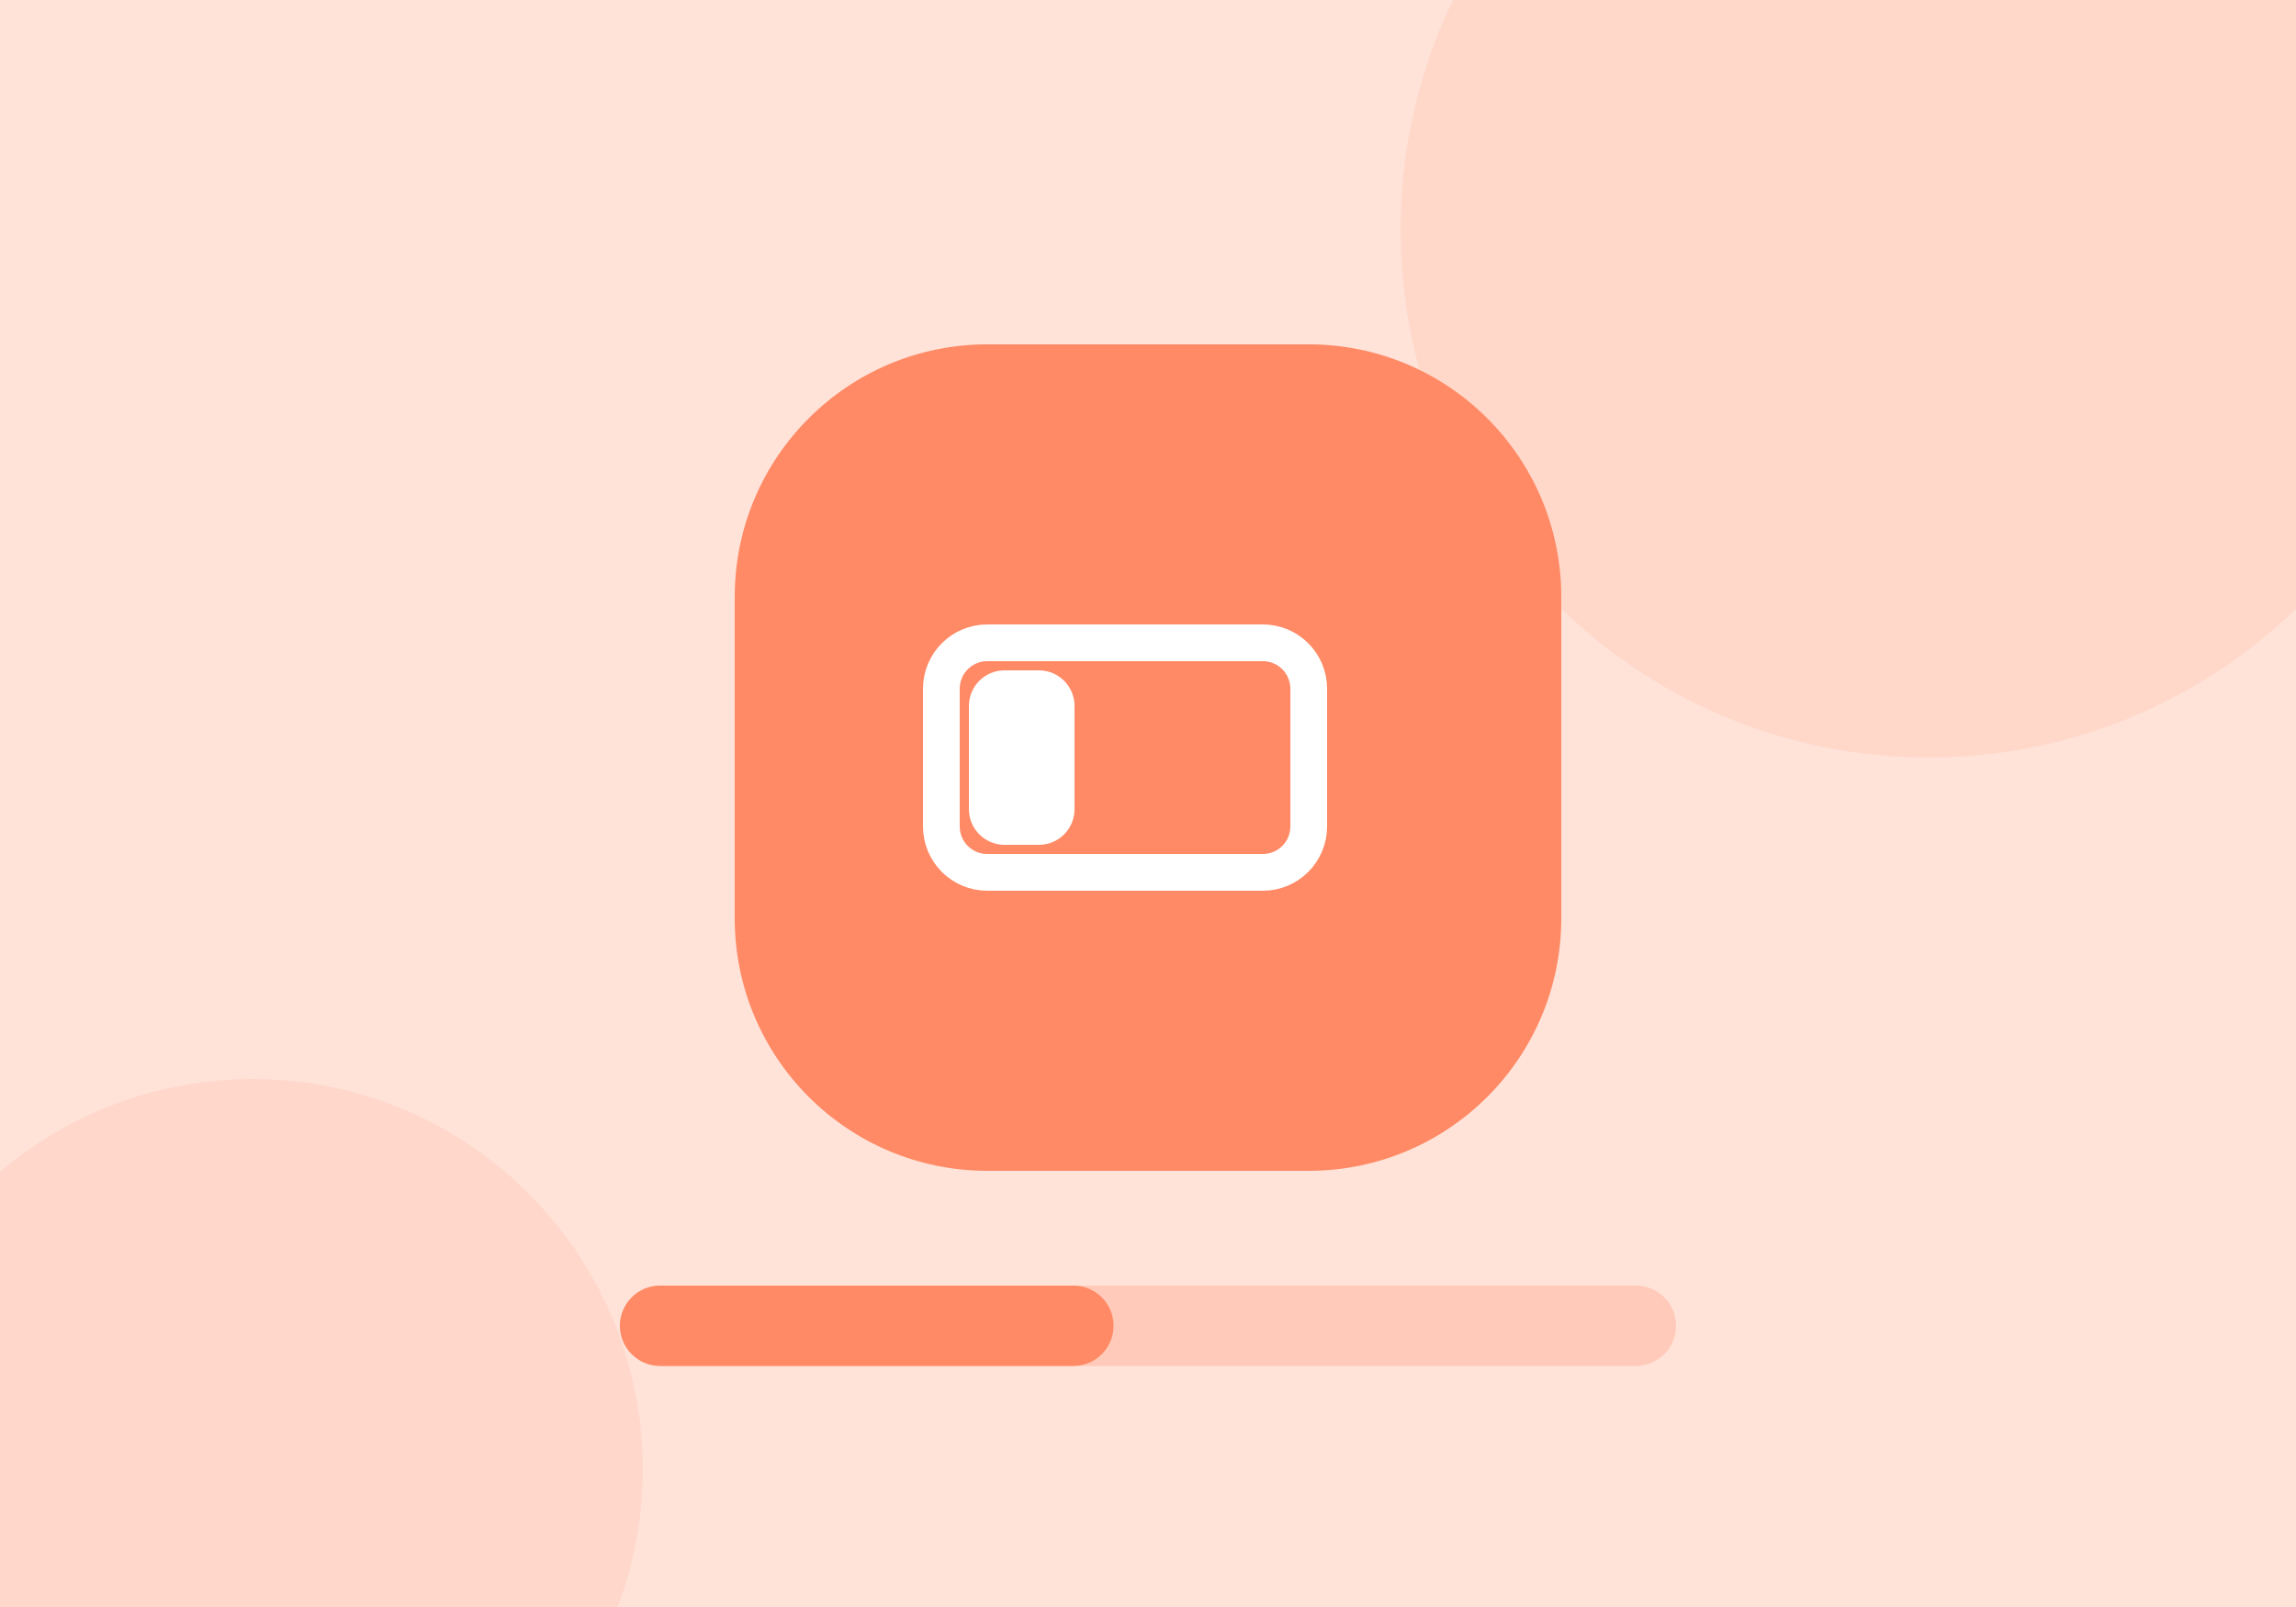
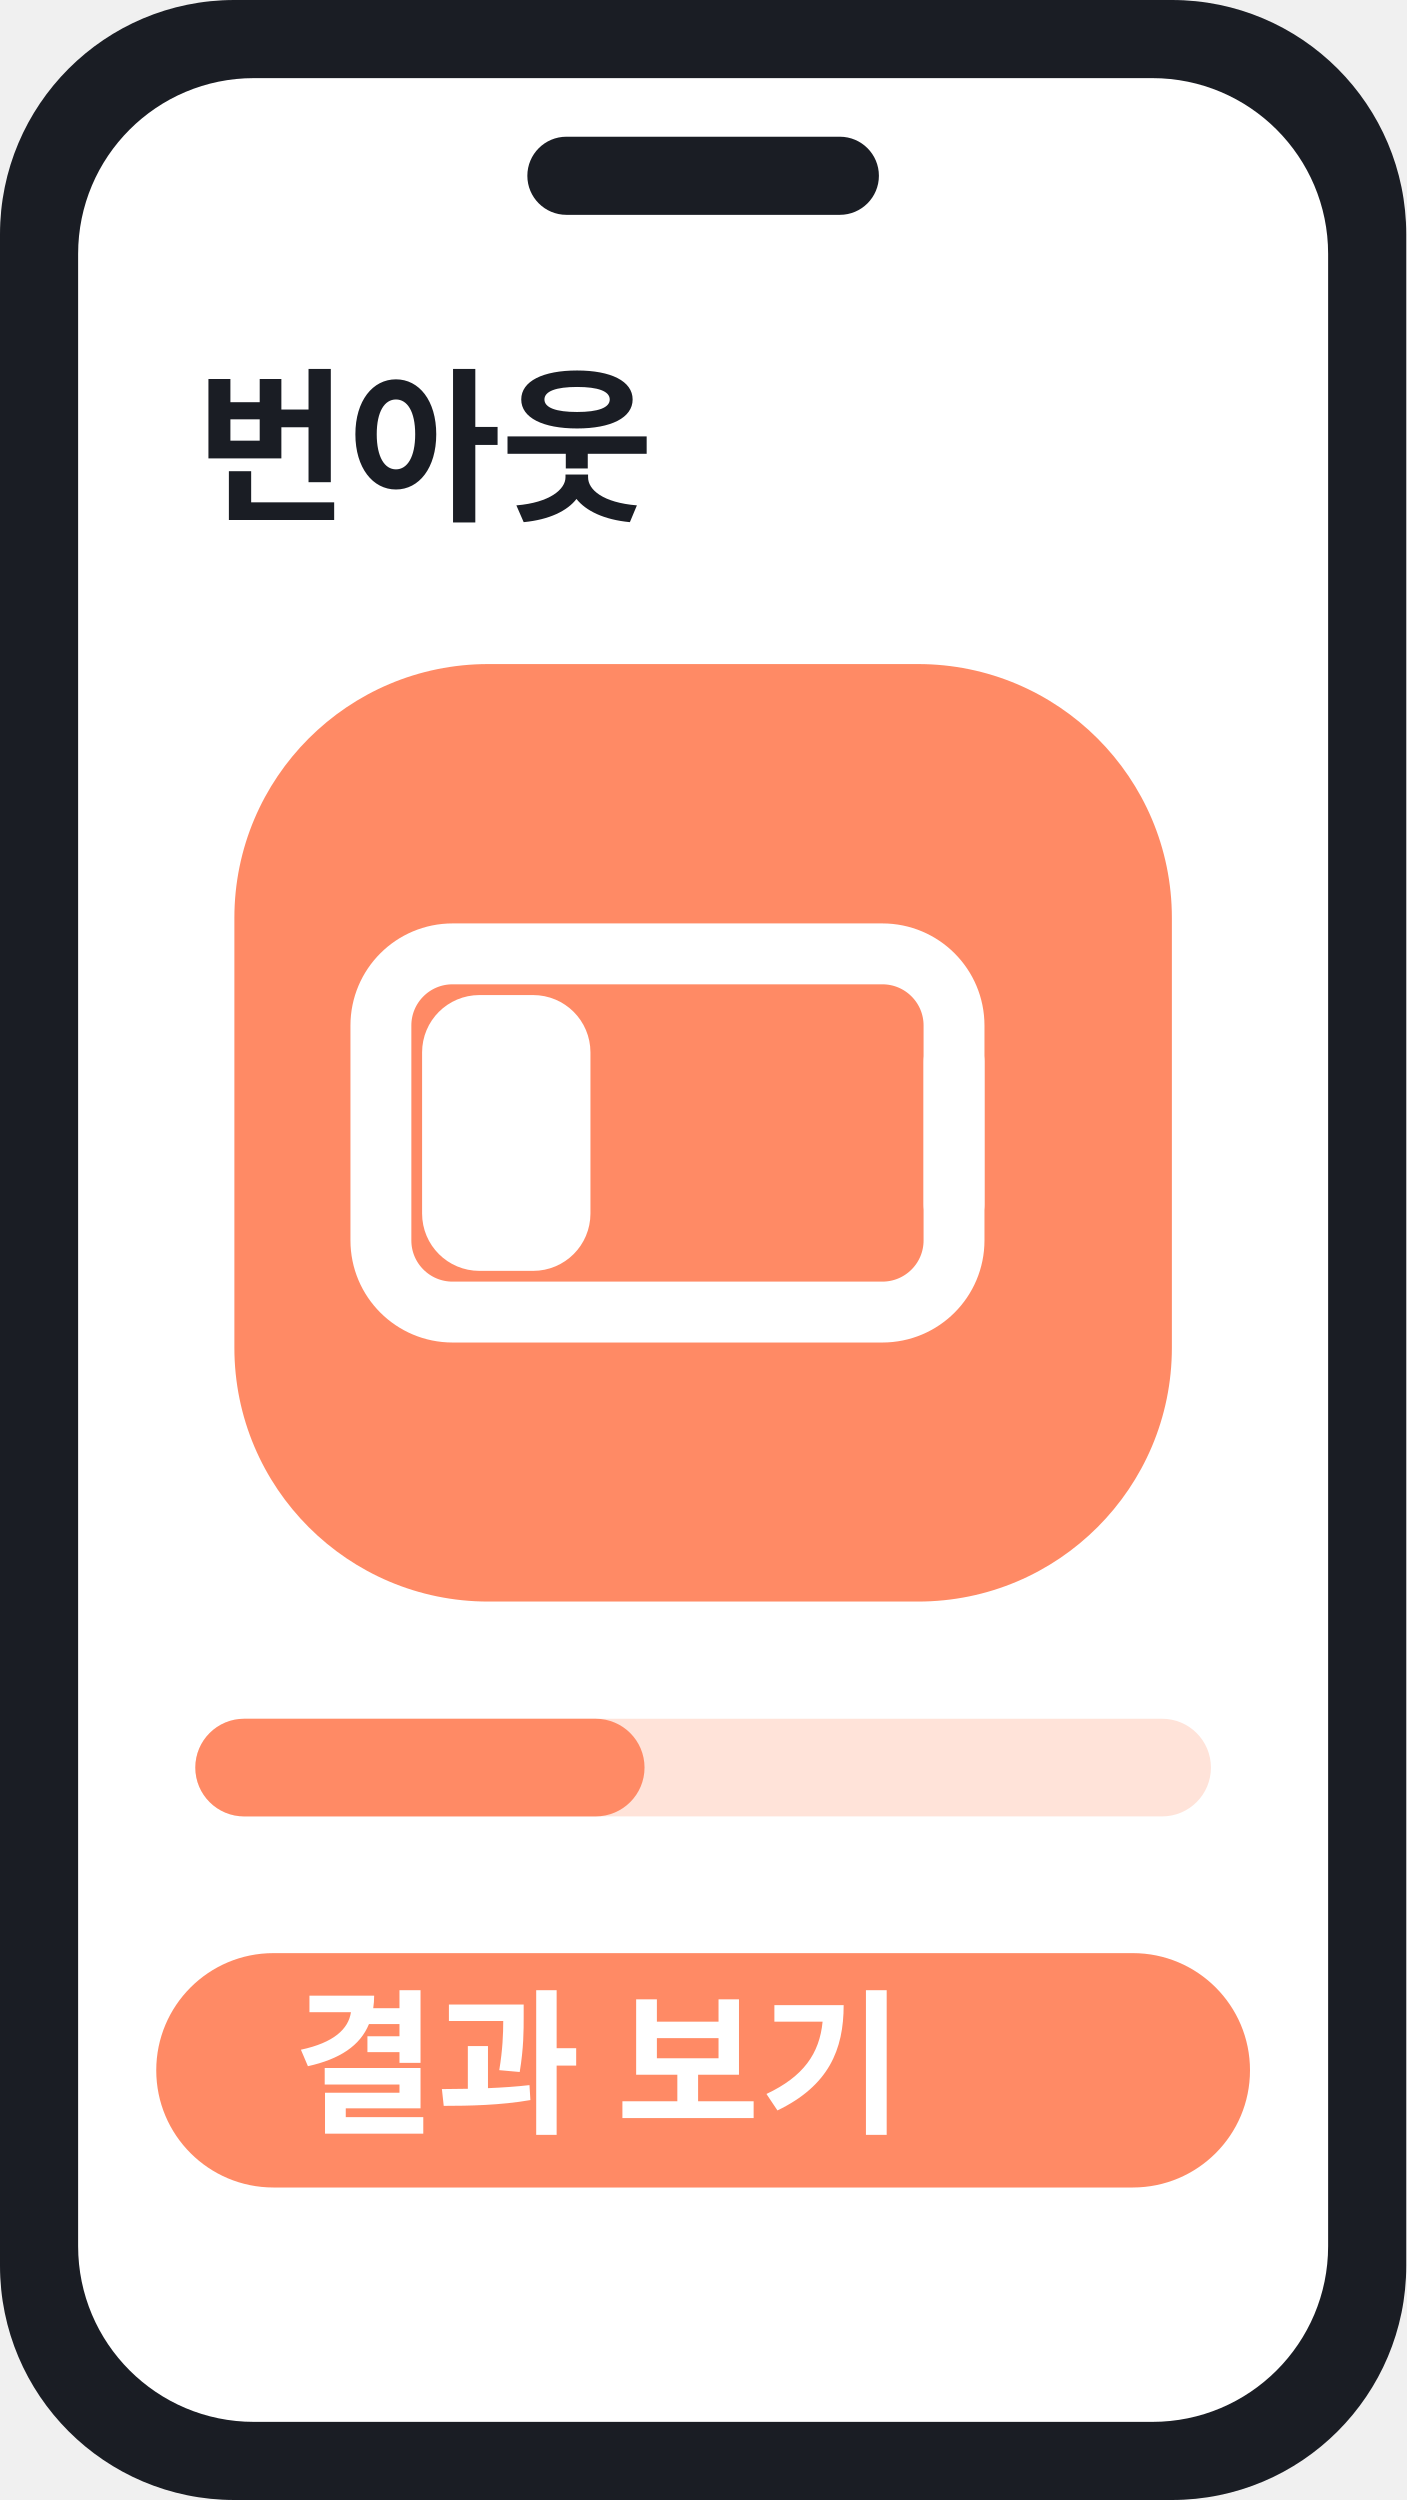
- <svg xmlns="http://www.w3.org/2000/svg" viewBox="0 0 200 140" width="200" height="140">
-   <rect width="200" height="140" fill="#FFE3D9" />
-   <circle cx="168" cy="20" r="46" fill="#FF8A65" fill-opacity=".13" />
-   <circle cx="22" cy="128" r="34" fill="#FF8A65" fill-opacity=".12" />
-   <rect x="64" y="30" width="72" height="72" rx="22" fill="#FF8A65" />
-   <g transform="translate(76 42)" fill="none" stroke="#fff" stroke-width="3.2" stroke-linecap="round" stroke-linejoin="round">
-     <rect x="6" y="14" width="32" height="20" rx="4" />
-     <path d="M38 20v8" />
-     <rect x="10" y="18" width="6" height="12" rx="1.5" fill="#fff" />
+ <svg xmlns="http://www.w3.org/2000/svg" viewBox="64.0 6.0 72.0 128.0" width="72" height="128">
+   <g>
+     <rect x="64" y="6" width="72" height="128" rx="12" fill="#1A1D24" />
+     <rect x="68" y="10" width="64" height="120" rx="9" fill="#fff" />
+     <rect x="91.0" y="13" width="18" height="4" rx="2" fill="#1A1D24" />
+     <text x="74" y="32" font-family="Arial,Helvetica,sans-serif" font-size="8.5" font-weight="700" fill="#1A1D24">번아웃</text>
+     <rect x="76" y="40" width="48" height="48" rx="13" fill="#FF8A65" />
+     <g transform="translate(78 42) scale(.917)" fill="none" stroke="#fff" stroke-width="3.4" stroke-linecap="round" stroke-linejoin="round">
+       <rect x="6" y="14" width="32" height="20" rx="4" />
+       <path d="M38 20v8" />
+       <rect x="10" y="18" width="6" height="12" rx="1.5" fill="#fff" />
+     </g>
+     <rect x="74" y="94" width="52" height="5" rx="2.5" fill="#FFE3D9" />
+     <rect x="74" y="94" width="23" height="5" rx="2.5" fill="#FF8A65" />
+     <rect x="72" y="106" width="56" height="12" rx="6" fill="#FF8A65" />
+     <text x="79.0" y="114.6" font-family="Arial,Helvetica,sans-serif" font-size="8" font-weight="700" fill="#fff">결과 보기</text>
  </g>
-   <rect x="54" y="112" width="92" height="7" rx="3.5" fill="#FF8A65" fill-opacity=".28" />
-   <rect x="54" y="112" width="43" height="7" rx="3.5" fill="#FF8A65" />
</svg>
